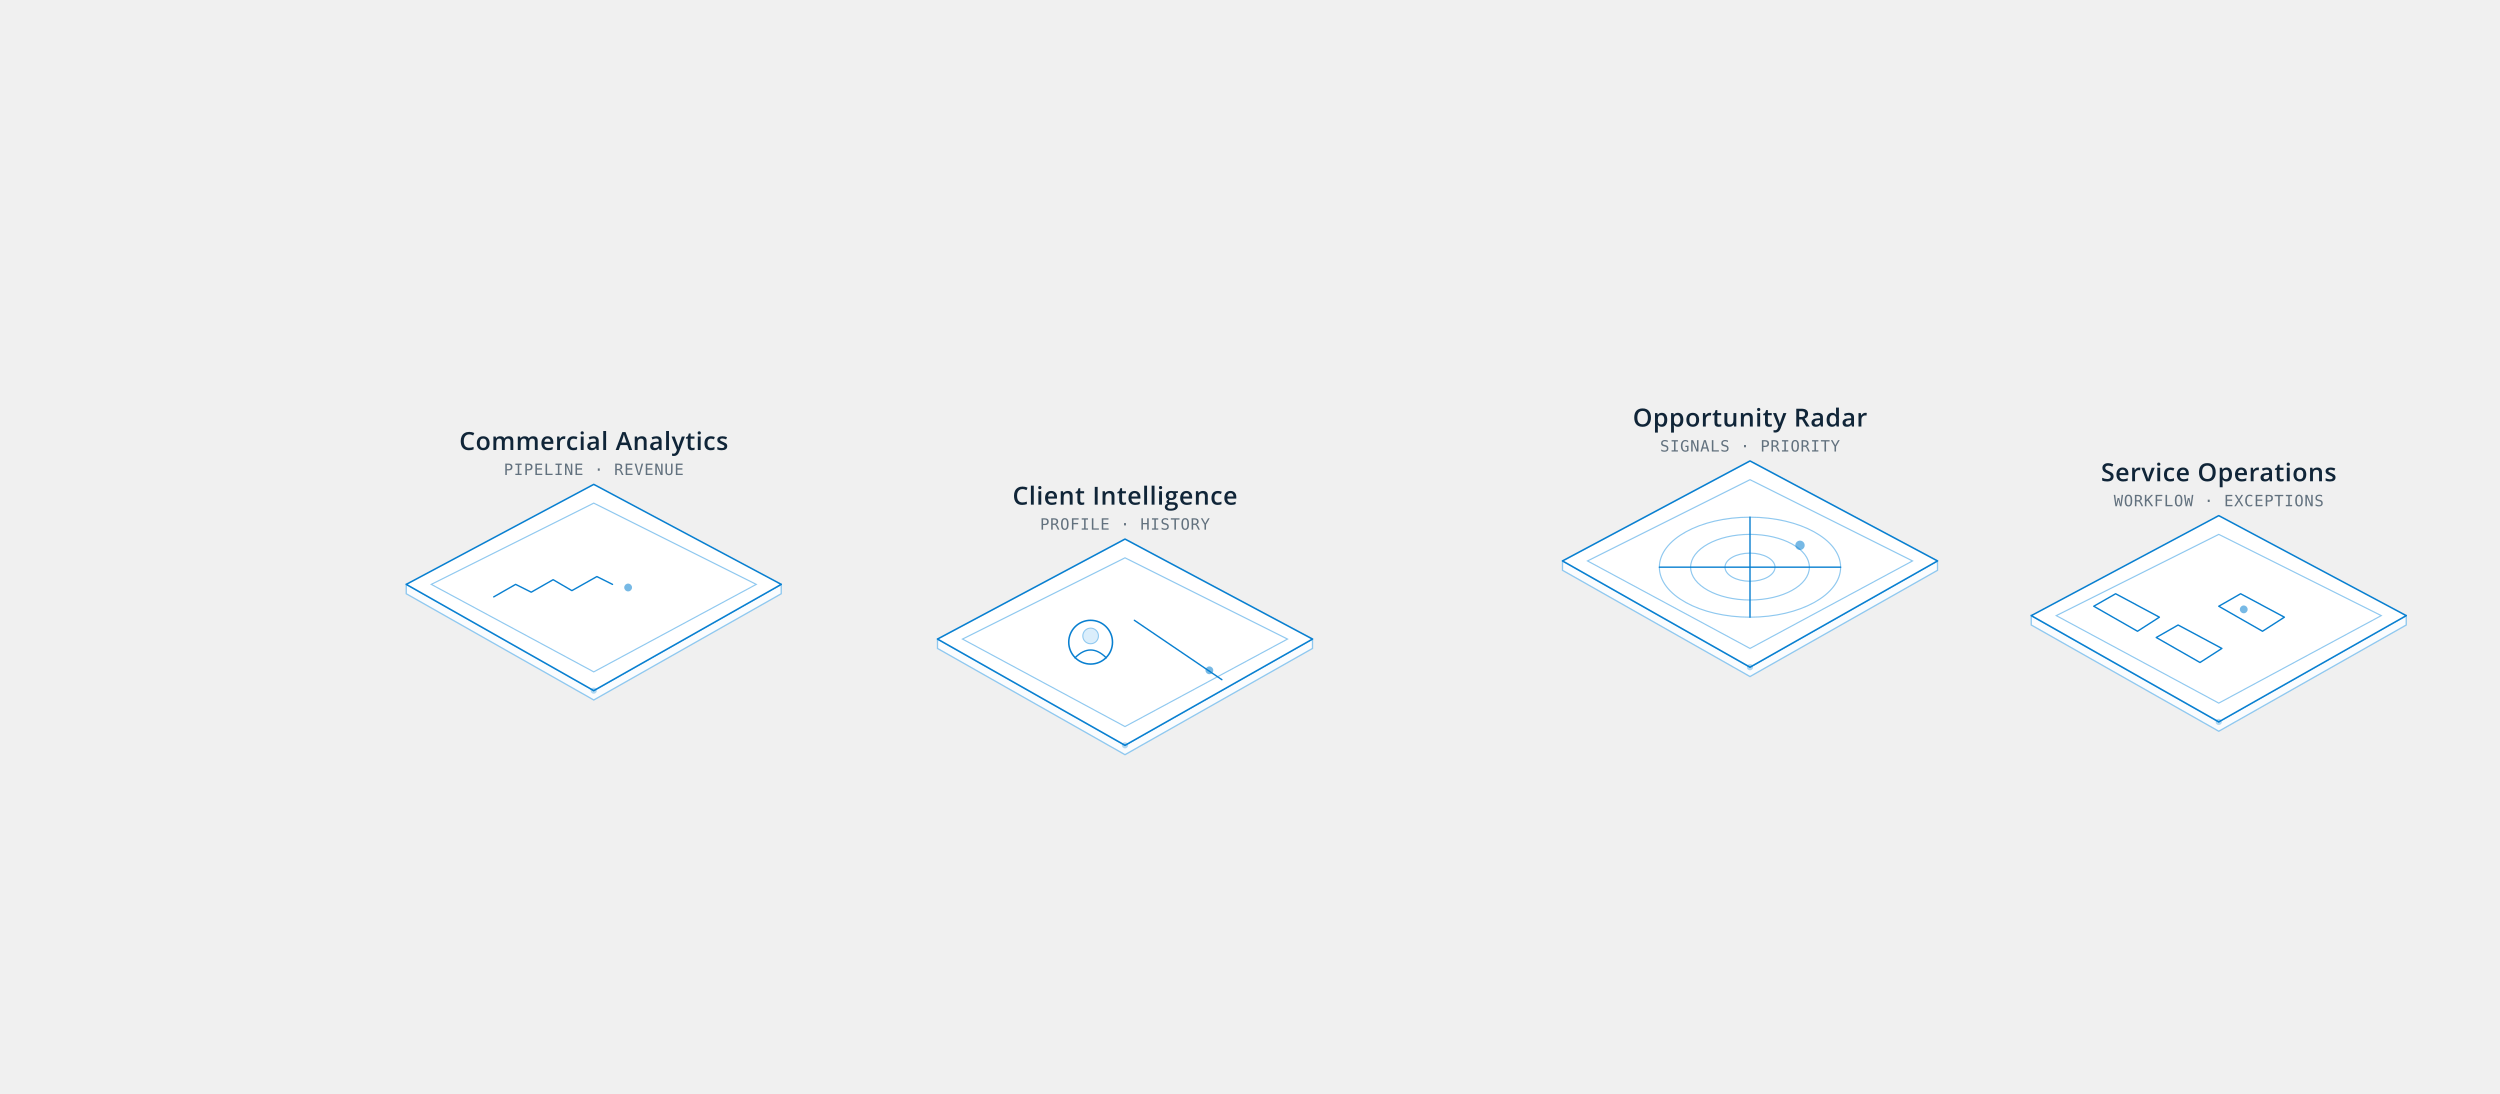
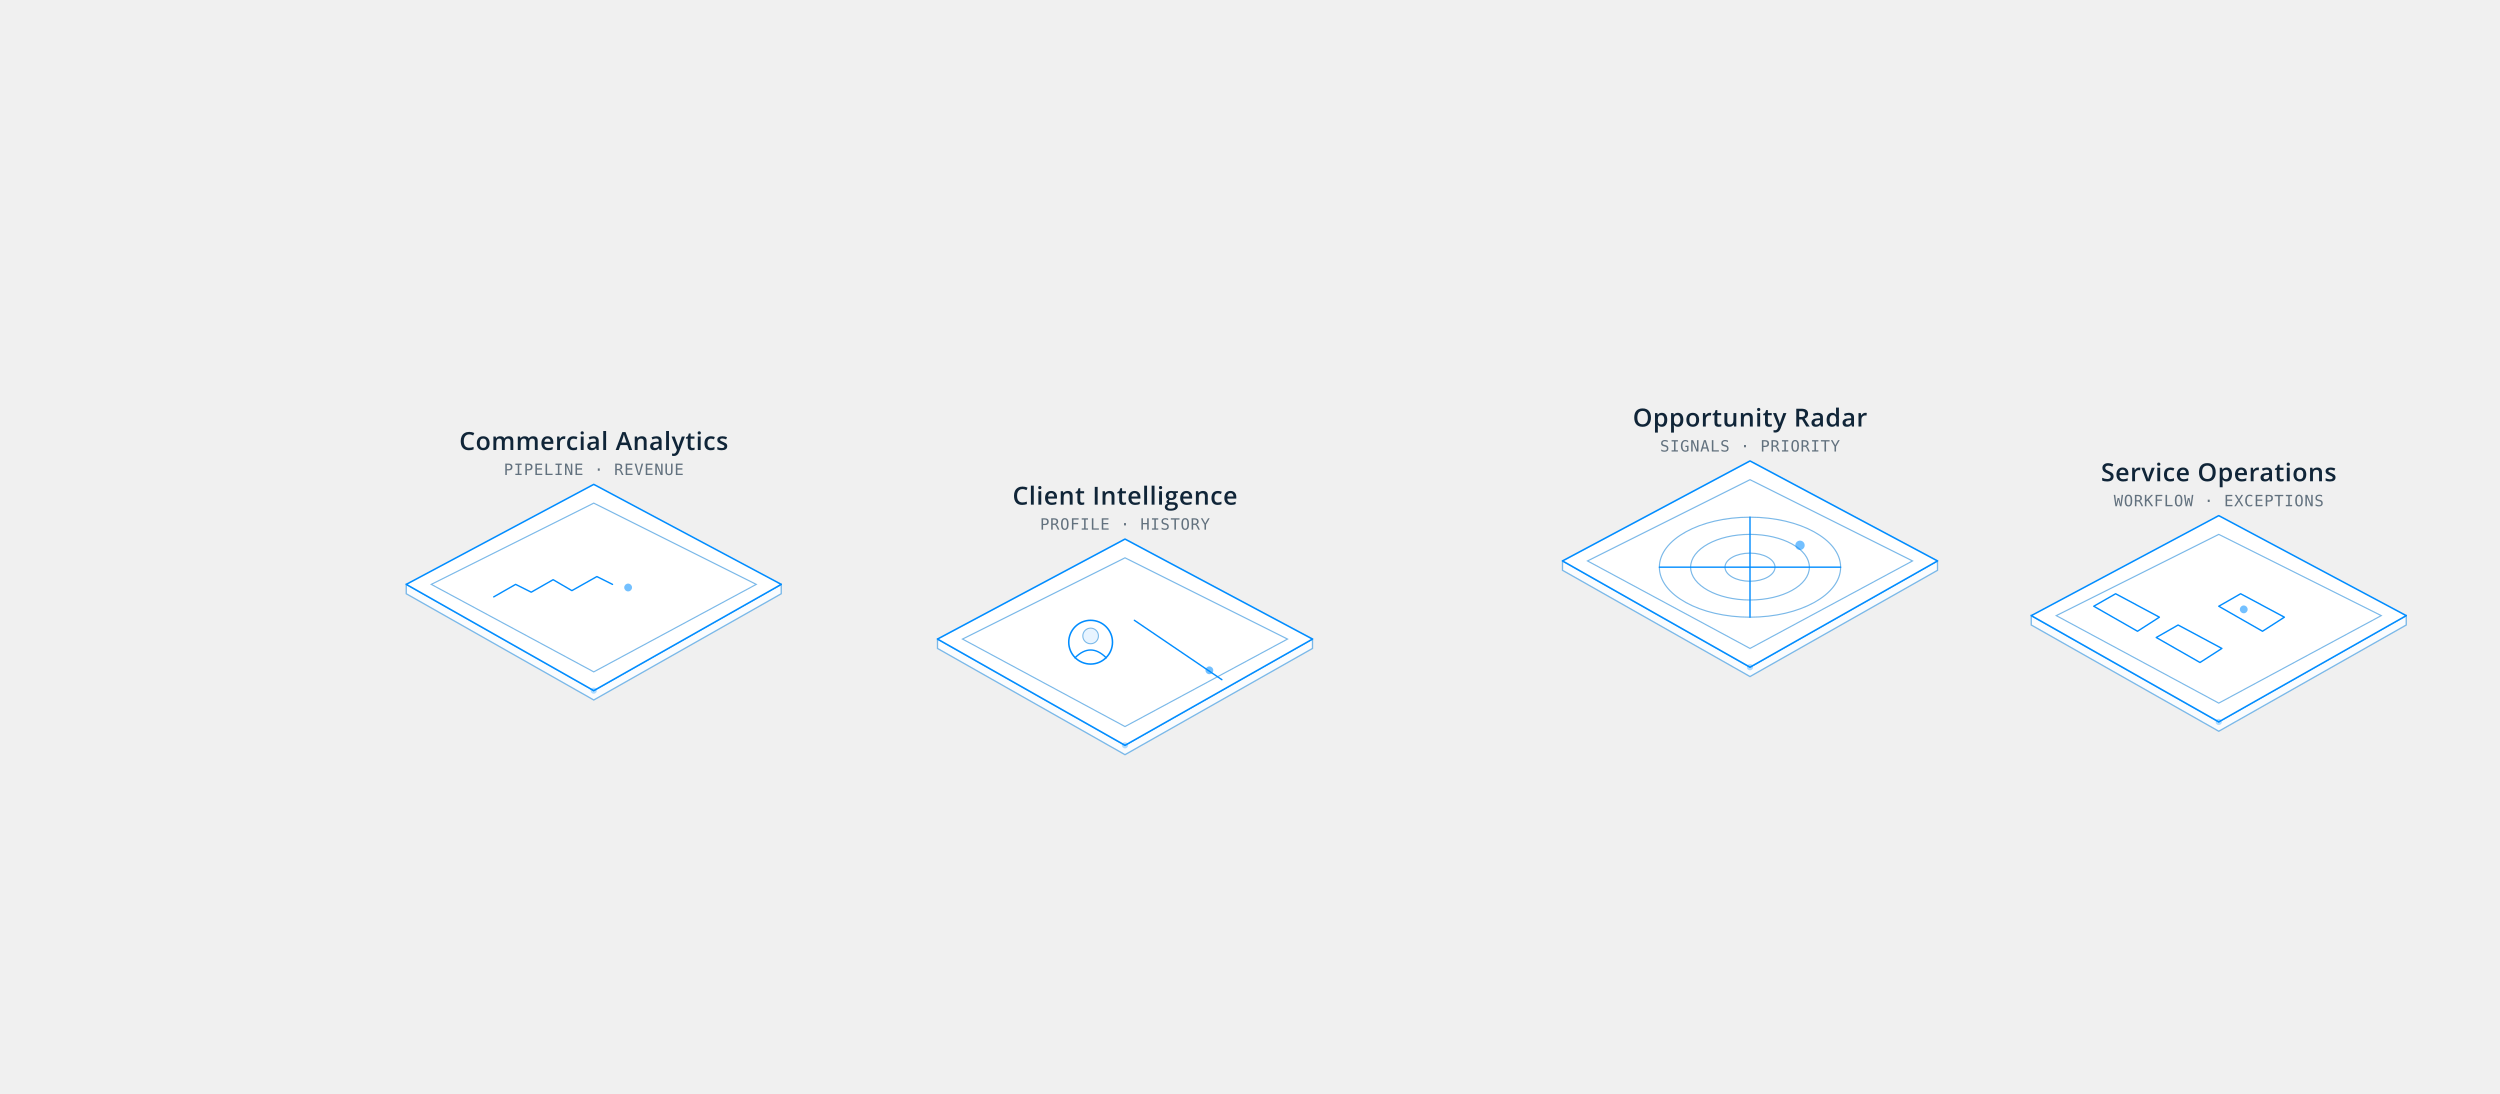
<svg xmlns="http://www.w3.org/2000/svg" viewBox="0 0 1600 700" role="img" aria-labelledby="title desc">
  <defs>
    <style>
-       .edge{fill:#fff;stroke:#087fd0;stroke-width:1;stroke-linejoin:round}
-       .side{fill:#fafcfe;stroke:#8fc8ef;stroke-width:.85}
-       .line{fill:none;stroke:#087fd0;stroke-width:.9;stroke-linecap:round;stroke-linejoin:round}
-       .soft{fill:none;stroke:#8fc8ef;stroke-width:.75}
-       .faint{fill:#dbeefb;stroke:#8fc8ef;stroke-width:.7}
-       .blue{fill:#087fd0;fill-opacity:.55}
+       .edge{fill:#fff;stroke:#008cff;stroke-width:1;stroke-linejoin:round}
+       .side{fill:#fafcfe;stroke:#7ab8e8;stroke-width:.85}
+       .line{fill:none;stroke:#008cff;stroke-width:.9;stroke-linecap:round;stroke-linejoin:round}
+       .soft{fill:none;stroke:#7ab8e8;stroke-width:.75}
+       .faint{fill:#e8f4ff;stroke:#7ab8e8;stroke-width:.7}
+       .blue{fill:#008cff;fill-opacity:.55}
      .label{font:600 16px 'Open Sans',system-ui,sans-serif;letter-spacing:.02em;fill:#102538}
      .micro{font:10px 'IBM Plex Mono',ui-monospace,monospace;letter-spacing:.04em;fill:#62717e}
-       .port{fill:#087fd0;fill-opacity:.3;stroke:none}
+       .port{fill:#008cff;fill-opacity:.3;stroke:none}
    </style>
    <symbol id="tile" overflow="visible">
      <path class="side" d="M-120 64 0 132 120 64v6L0 138-120 70Z" />
      <path class="edge" d="M0 0 120 64 0 132-120 64Z" />
      <path class="soft" d="M-104 64 0 12 104 64 0 120Z" />
    </symbol>
  </defs>
  <g id="commercial-analytics" transform="translate(380 310)">
    <text class="label" x="0" y="-22" text-anchor="middle">Commercial Analytics</text>
    <text class="micro" x="0" y="-6" text-anchor="middle">PIPELINE · REVENUE</text>
    <use href="#tile" />
    <path class="line" d="m-64 72 14-8 10 5 14-8 12 7 16-9 10 5" />
    <circle cx="22" cy="66" r="2.5" class="blue" />
    <circle class="port" cx="0" cy="132" r="2" />
  </g>
  <g id="client-intelligence" transform="translate(720 345)">
    <text class="label" x="0" y="-22" text-anchor="middle">Client Intelligence</text>
    <text class="micro" x="0" y="-6" text-anchor="middle">PROFILE · HISTORY</text>
    <use href="#tile" />
    <circle cx="-22" cy="66" r="14" class="edge" />
    <circle cx="-22" cy="62" r="5" class="faint" />
    <path class="line" d="M-32 76q10-10 20 0" />
    <path class="line" d="M6 52 62 90" />
    <circle cx="54" cy="84" r="2.5" class="blue" />
    <circle class="port" cx="0" cy="132" r="2" />
  </g>
  <g id="opportunity-radar" transform="translate(1120 295)">
    <text class="label" x="0" y="-22" text-anchor="middle">Opportunity Radar</text>
    <text class="micro" x="0" y="-6" text-anchor="middle">SIGNALS · PRIORITY</text>
    <use href="#tile" />
    <ellipse cx="0" cy="68" rx="58" ry="32" class="soft" />
    <ellipse cx="0" cy="68" rx="38" ry="21" class="soft" />
    <ellipse cx="0" cy="68" rx="16" ry="9" class="soft" />
    <path class="line" d="M-58 68h116M0 36v64" />
    <circle cx="32" cy="54" r="3" class="blue" />
    <circle class="port" cx="0" cy="132" r="2" />
  </g>
  <g id="service-operations" transform="translate(1420 330)">
    <text class="label" x="0" y="-22" text-anchor="middle">Service Operations</text>
    <text class="micro" x="0" y="-6" text-anchor="middle">WORKFLOW · EXCEPTIONS</text>
    <use href="#tile" />
    <path class="line" d="m-66 50 28 15-14 9-28-16Z" />
    <path class="line" d="m-26 70 28 15-14 9-28-16Z" />
    <path class="line" d="m14 50 28 15-14 9-28-16Z" />
    <circle cx="16" cy="60" r="2.5" class="blue" />
    <circle class="port" cx="0" cy="132" r="2" />
  </g>
</svg>
